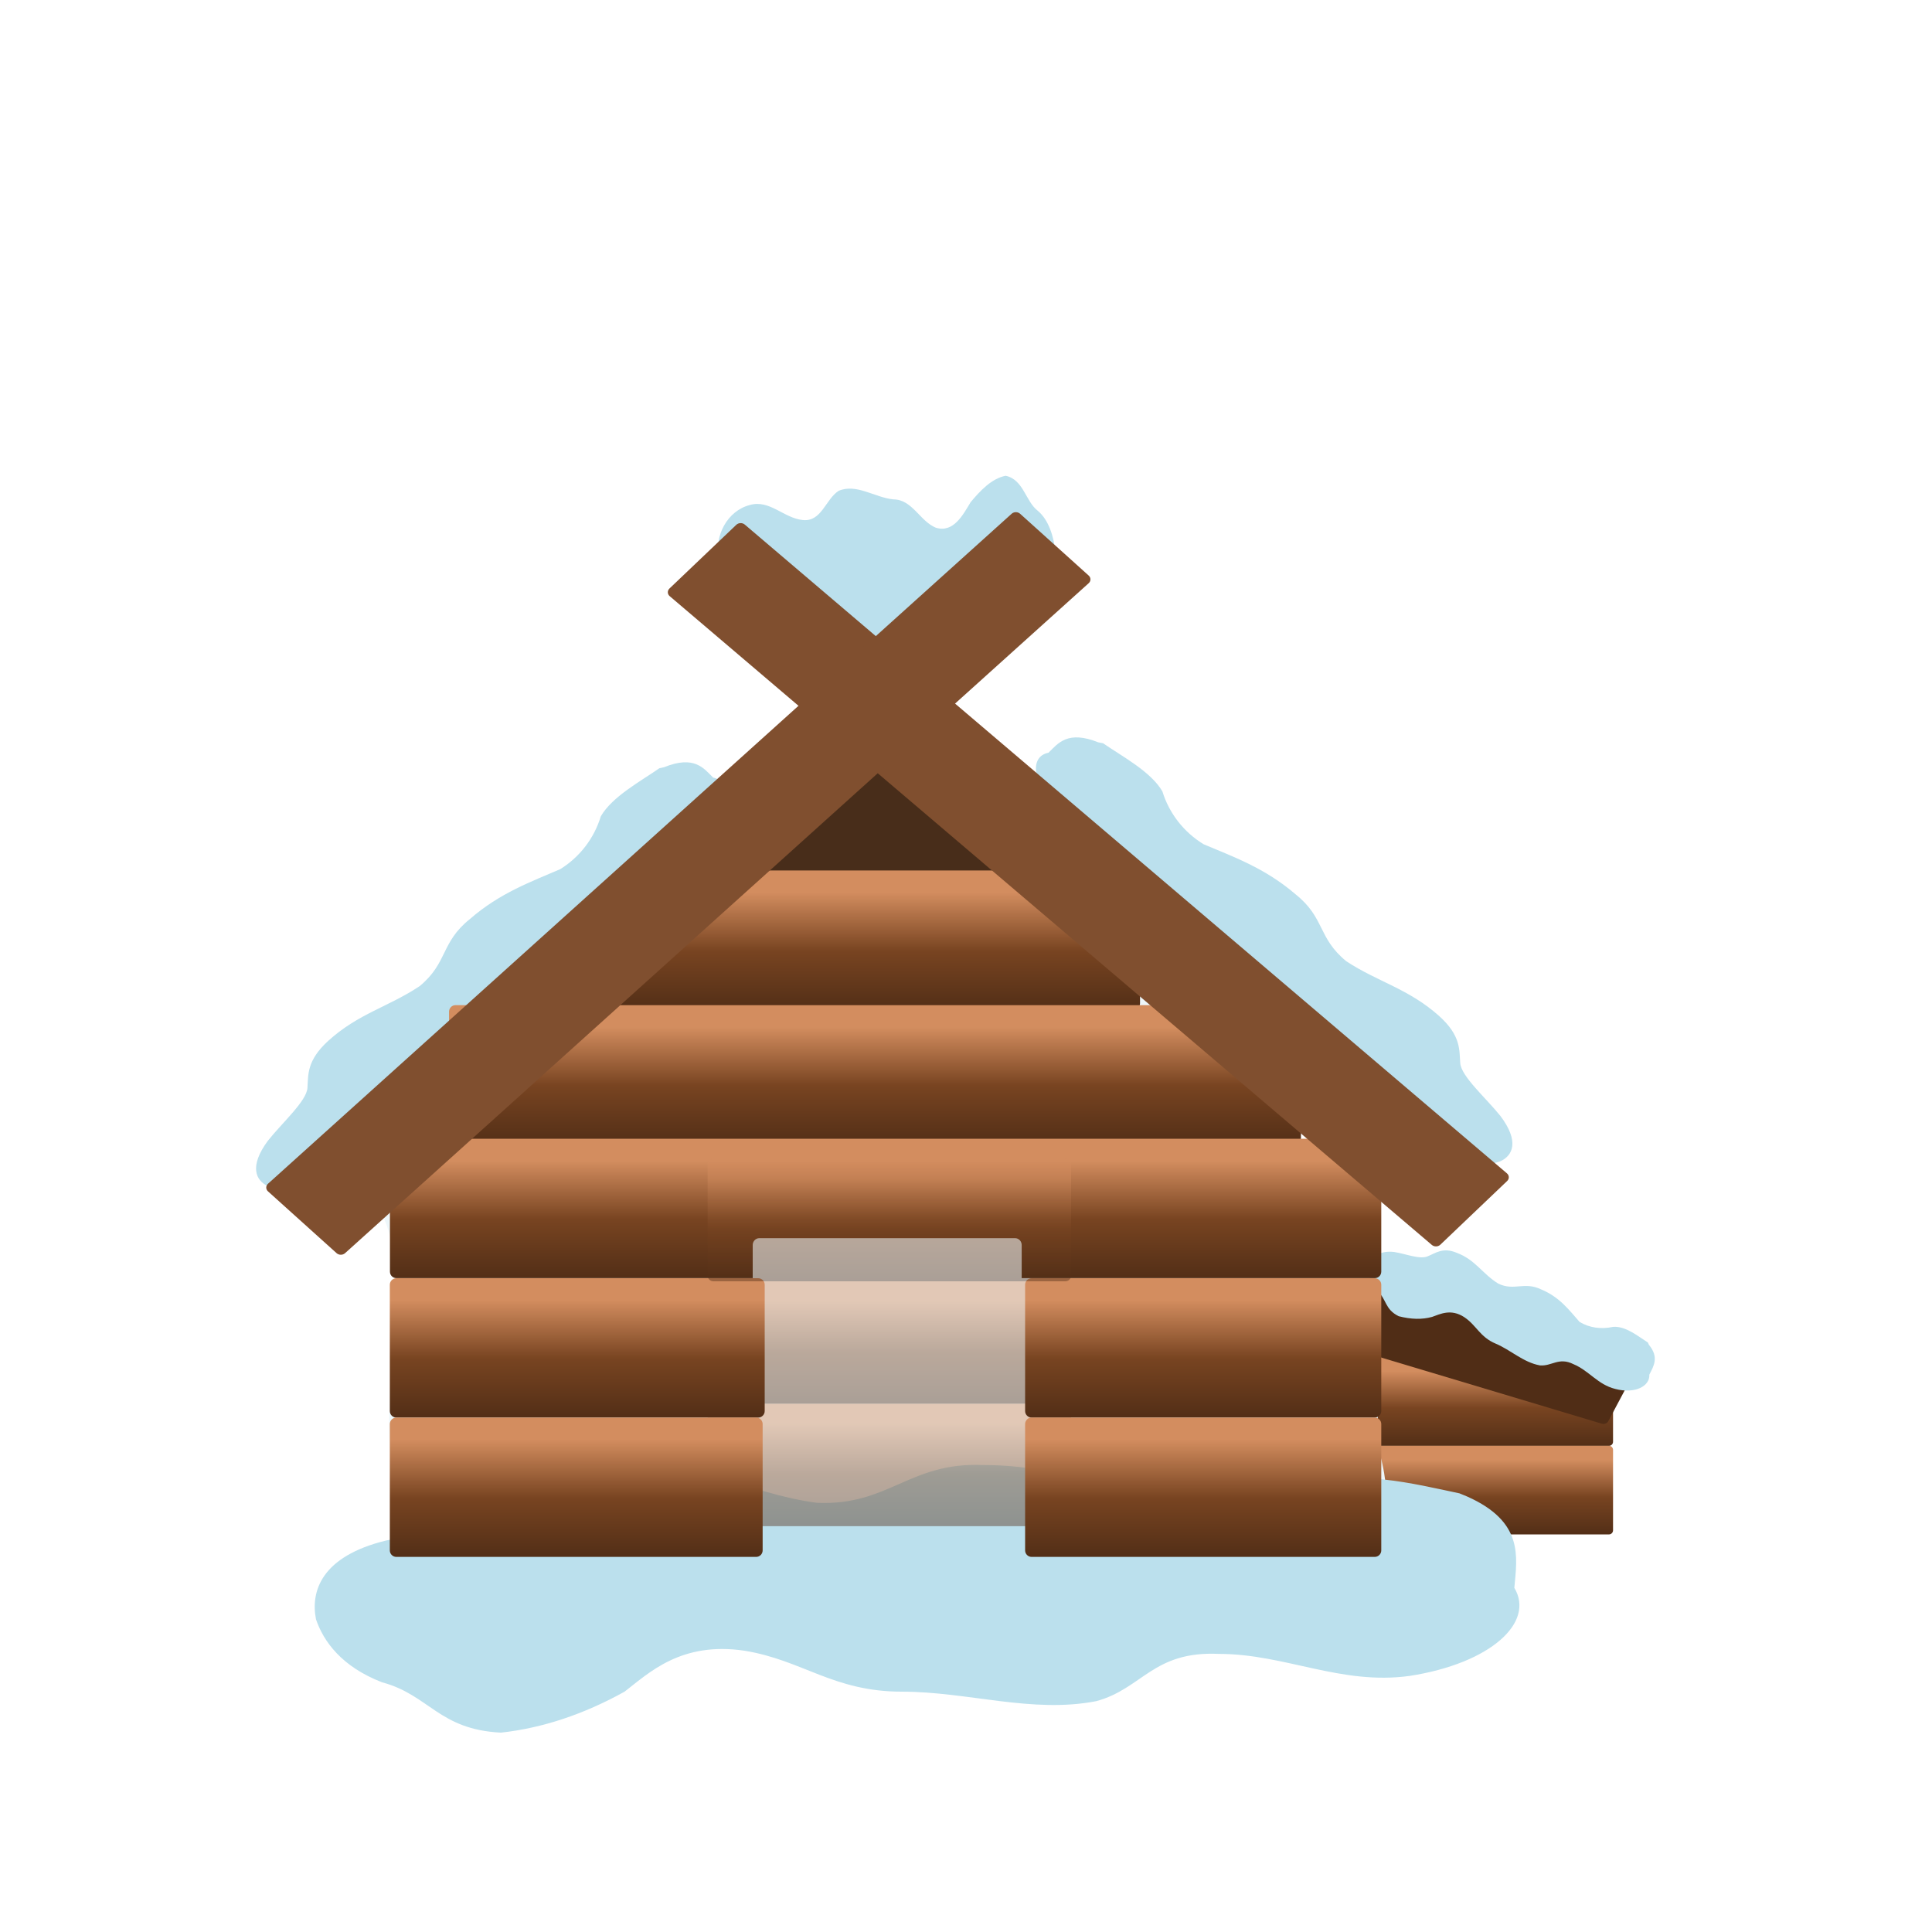
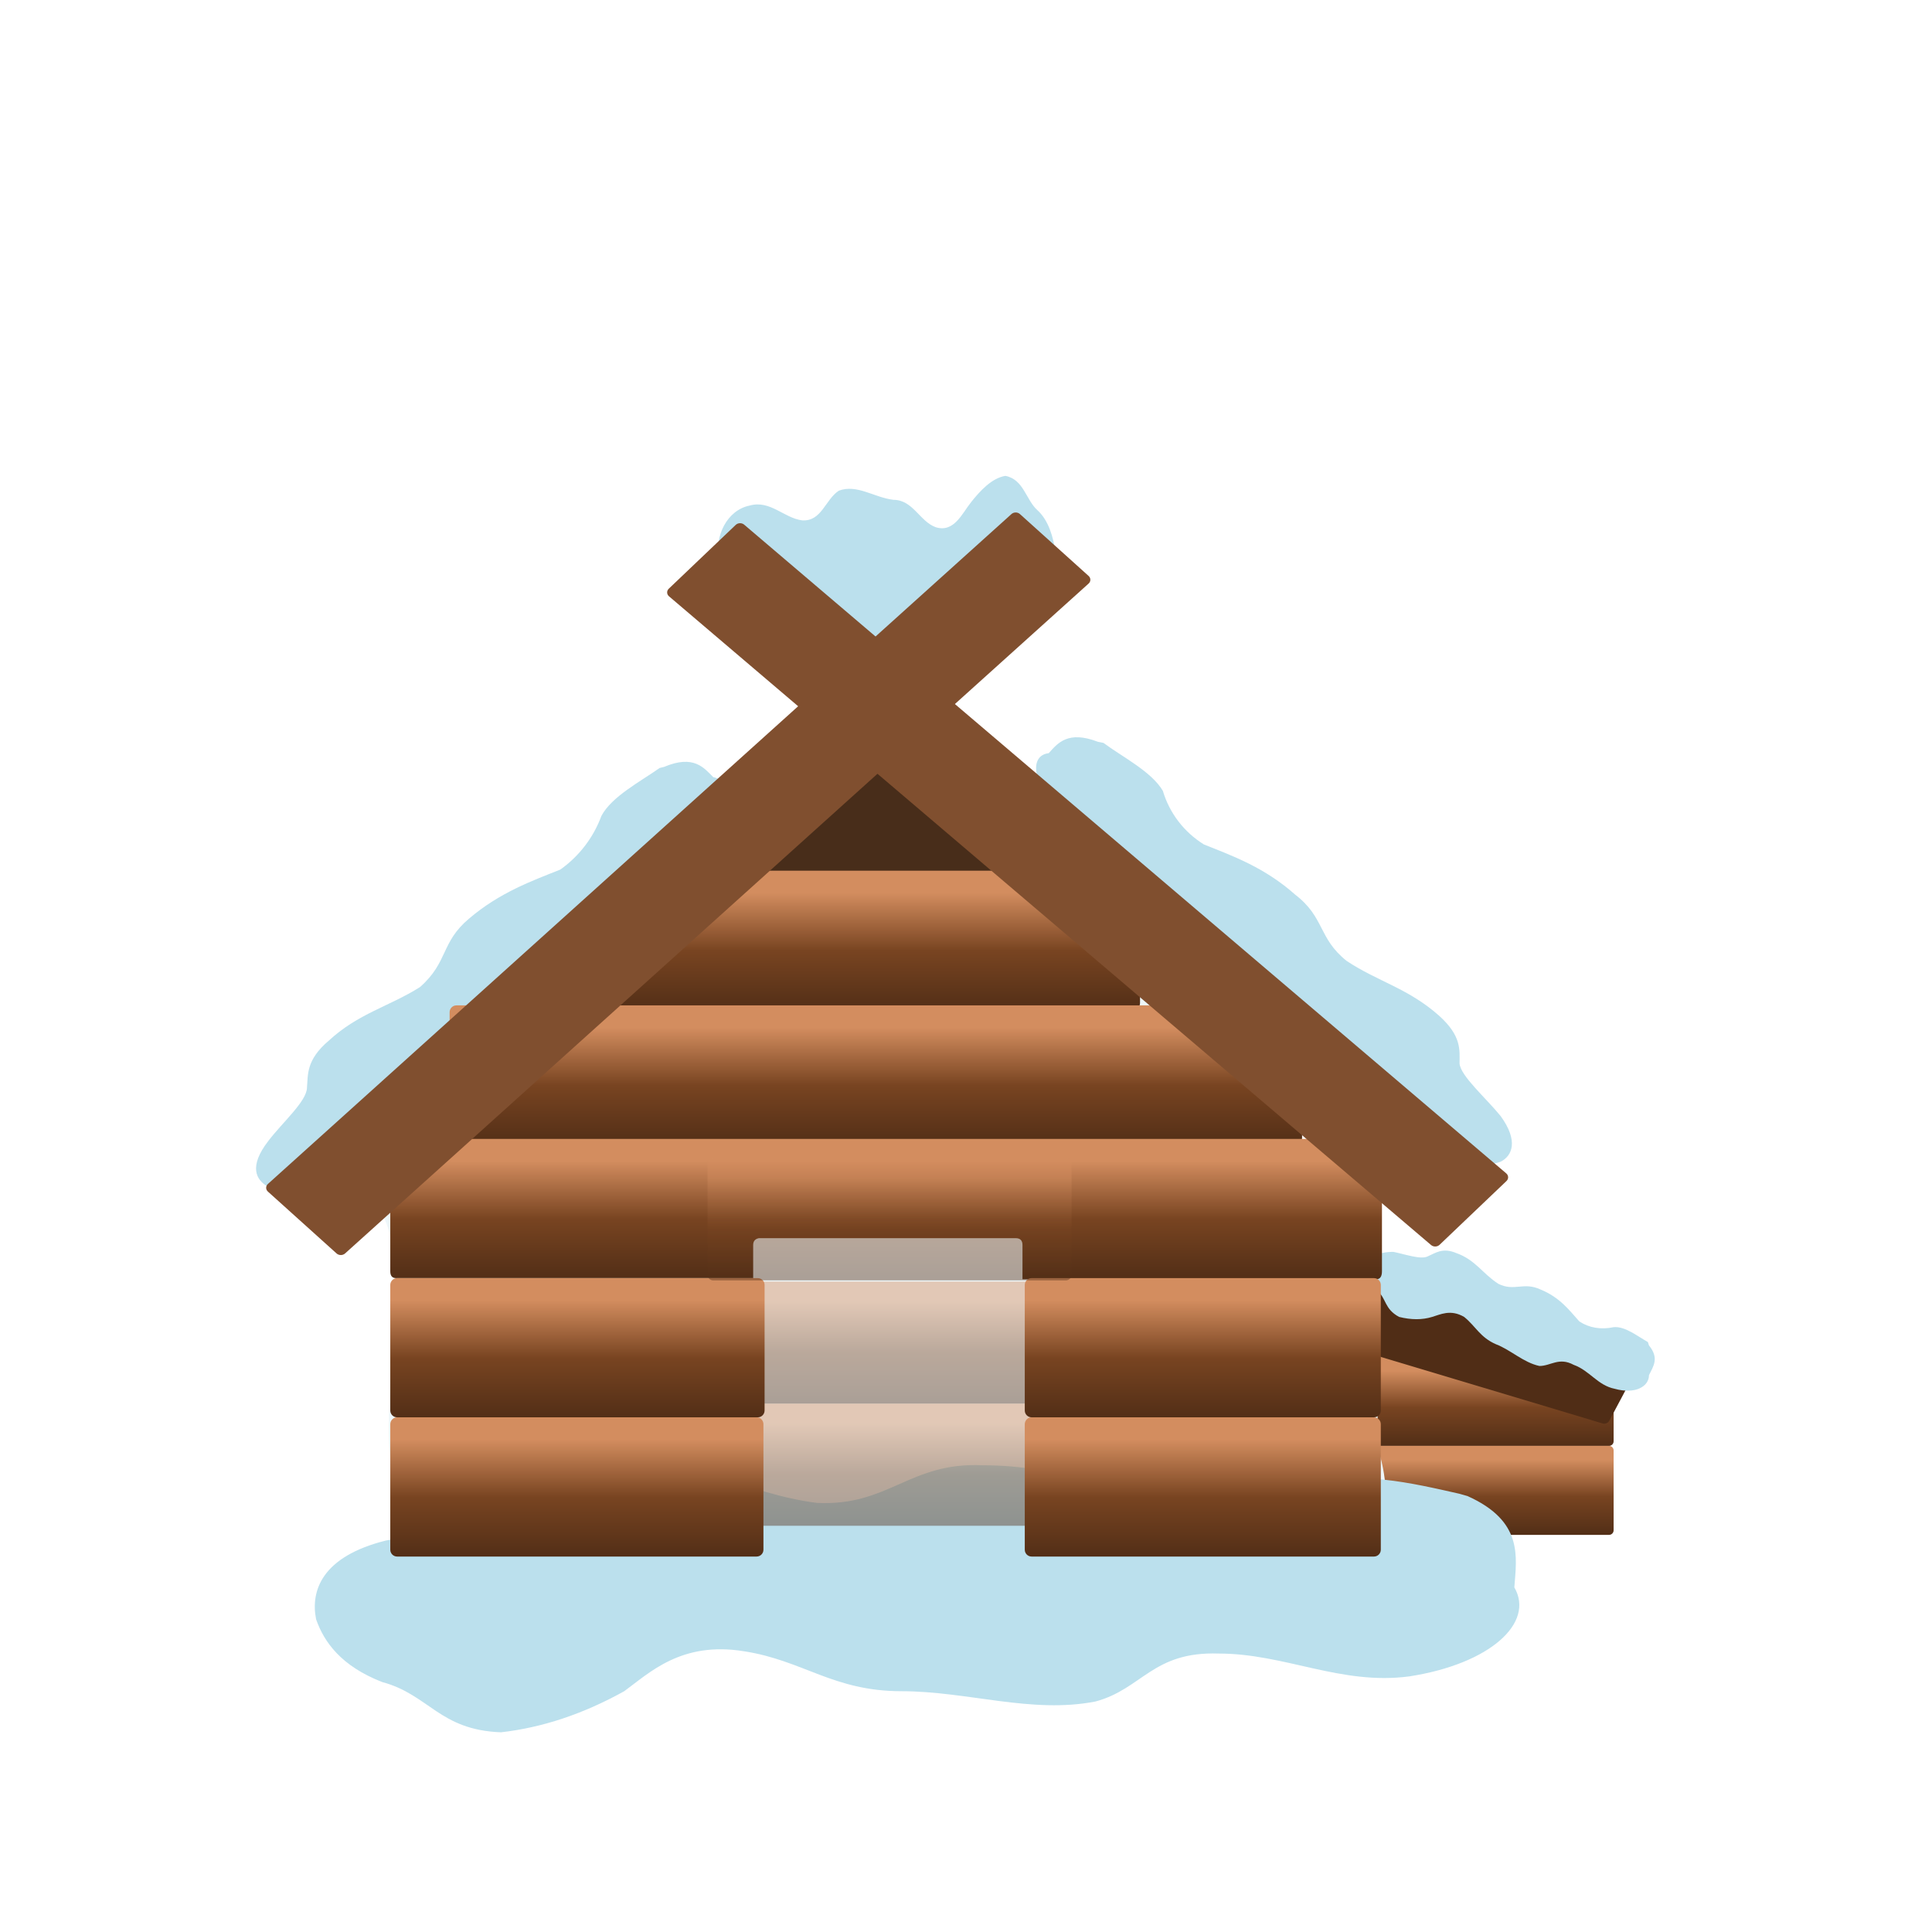
- <svg xmlns="http://www.w3.org/2000/svg" xmlns:xlink="http://www.w3.org/1999/xlink" width="64" height="64" viewBox="0 0 16.93 16.93" version="1.1" id="svg54">
-   <defs id="defs58">
-     <linearGradient id="linearGradient873">
-       <stop style="stop-color:#d38d5f;stop-opacity:1" offset="0" id="stop869" />
-       <stop id="stop877" offset="0.484" style="stop-color:#784421;stop-opacity:1" />
-       <stop style="stop-color:#502d16;stop-opacity:1" offset="1" id="stop871" />
+ <svg xmlns="http://www.w3.org/2000/svg" xmlns:xlink="http://www.w3.org/1999/xlink" width="64" height="64" viewBox="0 0 16.93 16.93">
+   <defs>
+     <linearGradient id="a">
+       <stop offset="0" style="stop-color:#d38d5f;stop-opacity:1" />
+       <stop offset=".48" style="stop-color:#784421;stop-opacity:1" />
+       <stop offset="1" style="stop-color:#502d16;stop-opacity:1" />
    </linearGradient>
-     <linearGradient xlink:href="#linearGradient873" id="linearGradient875" x1="14.634" y1="4.699" x2="14.634" y2="5.811" gradientUnits="userSpaceOnUse" gradientTransform="matrix(0.9784766,0,0,0.9541489,-6.511375,3.336481)" />
-     <linearGradient xlink:href="#linearGradient873" id="linearGradient875-7" x1="14.634" y1="4.699" x2="14.634" y2="5.811" gradientUnits="userSpaceOnUse" gradientTransform="matrix(1.591784,0,0,0.9541489,-15.44339,4.517069)" />
-     <linearGradient xlink:href="#linearGradient873" id="linearGradient875-1" x1="14.634" y1="4.699" x2="14.634" y2="5.811" gradientUnits="userSpaceOnUse" gradientTransform="matrix(1.852511,0,0,0.9541489,-19.13645,5.688391)" />
-     <linearGradient xlink:href="#linearGradient873" id="linearGradient875-1-1" x1="14.634" y1="4.699" x2="14.634" y2="5.811" gradientUnits="userSpaceOnUse" gradientTransform="matrix(0.7003321,0,0,0.9541489,-5.10972,6.909701)" />
-     <linearGradient xlink:href="#linearGradient873" id="linearGradient875-1-1-5" x1="14.634" y1="4.699" x2="14.634" y2="5.811" gradientUnits="userSpaceOnUse" gradientTransform="matrix(0.6965081,0,0,0.9541489,-5.063167,8.131012)" />
-     <linearGradient xlink:href="#linearGradient873" id="linearGradient875-1-1-8" x1="14.634" y1="4.699" x2="14.634" y2="5.811" gradientUnits="userSpaceOnUse" gradientTransform="matrix(0.6655458,0,0,0.9541489,0.8806371,6.909701)" />
-     <linearGradient xlink:href="#linearGradient873" id="linearGradient875-1-1-4" x1="14.634" y1="4.699" x2="14.634" y2="5.811" gradientUnits="userSpaceOnUse" gradientTransform="matrix(0.6655458,0,0,0.9541489,0.8806377,8.131012)" />
-     <linearGradient xlink:href="#linearGradient873" id="linearGradient875-1-1-4-8" x1="14.634" y1="4.699" x2="14.634" y2="5.811" gradientUnits="userSpaceOnUse" gradientTransform="matrix(0.4916246,0,0,0.6068446,5.843713,9.940135)" />
-     <linearGradient xlink:href="#linearGradient873" id="linearGradient875-1-1-8-3" x1="14.634" y1="4.699" x2="14.634" y2="5.811" gradientUnits="userSpaceOnUse" gradientTransform="matrix(0.4916246,0,0,0.6068446,5.843712,9.163373)" />
-     <linearGradient xlink:href="#linearGradient873" id="linearGradient875-1-1-0" x1="14.634" y1="4.699" x2="14.634" y2="5.811" gradientUnits="userSpaceOnUse" gradientTransform="matrix(0.6791456,0,0,0.8383141,-2.066583,7.457553)" />
-     <linearGradient xlink:href="#linearGradient873" id="linearGradient875-1-1-5-1" x1="14.634" y1="4.699" x2="14.634" y2="5.811" gradientUnits="userSpaceOnUse" gradientTransform="matrix(0.6791456,0,0,0.8383141,-2.066583,8.530595)" />
-     <linearGradient xlink:href="#linearGradient873" id="linearGradient875-1-1-0-0" x1="14.634" y1="4.699" x2="14.634" y2="5.811" gradientUnits="userSpaceOnUse" gradientTransform="matrix(0.6791455,0,0,0.8383141,-2.066582,6.384511)" />
+     <linearGradient xlink:href="#a" id="e" x1="14.63" x2="14.63" y1="4.7" y2="5.81" gradientTransform="matrix(.97848 0 0 .95415 -6.51 3.34)" gradientUnits="userSpaceOnUse" />
+     <linearGradient xlink:href="#a" id="g" x1="14.63" x2="14.63" y1="4.7" y2="5.81" gradientTransform="matrix(1.59178 0 0 .95415 -15.44 4.52)" gradientUnits="userSpaceOnUse" />
+     <linearGradient xlink:href="#a" id="h" x1="14.63" x2="14.63" y1="4.7" y2="5.81" gradientTransform="matrix(1.85251 0 0 .95415 -19.14 5.69)" gradientUnits="userSpaceOnUse" />
+     <linearGradient xlink:href="#a" id="i" x1="14.63" x2="14.63" y1="4.7" y2="5.81" gradientTransform="matrix(.70033 0 0 .95415 -5.11 6.91)" gradientUnits="userSpaceOnUse" />
+     <linearGradient xlink:href="#a" id="j" x1="14.63" x2="14.63" y1="4.7" y2="5.81" gradientTransform="matrix(.6965 0 0 .95415 -5.06 8.13)" gradientUnits="userSpaceOnUse" />
+     <linearGradient xlink:href="#a" id="k" x1="14.63" x2="14.63" y1="4.7" y2="5.81" gradientTransform="matrix(.66555 0 0 .95415 .88 6.91)" gradientUnits="userSpaceOnUse" />
+     <linearGradient xlink:href="#a" id="l" x1="14.63" x2="14.63" y1="4.7" y2="5.81" gradientTransform="matrix(.66555 0 0 .95415 .88 8.13)" gradientUnits="userSpaceOnUse" />
+     <linearGradient xlink:href="#a" id="c" x1="14.63" x2="14.63" y1="4.7" y2="5.81" gradientTransform="matrix(.49162 0 0 .60684 5.84 9.94)" gradientUnits="userSpaceOnUse" />
+     <linearGradient xlink:href="#a" id="b" x1="14.63" x2="14.63" y1="4.7" y2="5.81" gradientTransform="matrix(.49162 0 0 .60684 5.84 9.16)" gradientUnits="userSpaceOnUse" />
+     <linearGradient xlink:href="#a" id="d" x1="14.63" x2="14.63" y1="4.7" y2="5.81" gradientTransform="matrix(.67915 0 0 .83831 -2.07 7.46)" gradientUnits="userSpaceOnUse" />
+     <linearGradient xlink:href="#a" id="f" x1="14.63" x2="14.63" y1="4.7" y2="5.81" gradientTransform="matrix(.67915 0 0 .83831 -2.07 8.53)" gradientUnits="userSpaceOnUse" />
+     <linearGradient xlink:href="#a" id="m" x1="14.63" x2="14.63" y1="4.7" y2="5.81" gradientTransform="matrix(.67915 0 0 .83831 -2.07 6.38)" gradientUnits="userSpaceOnUse" />
  </defs>
-   <rect width="2.306" height="0.777" x="11.829" y="11.893" ry="0.036" style="opacity:1;fill:url(#linearGradient875-1-1-8-3);fill-opacity:1;stroke:none;stroke-width:0.406;stroke-miterlimit:4;stroke-dasharray:none;stroke-opacity:1" id="rect32-8-3-8-9" />
-   <rect width="2.306" height="0.777" x="11.829" y="12.669" ry="0.036" style="opacity:1;fill:url(#linearGradient875-1-1-4-8);fill-opacity:1;stroke:none;stroke-width:0.406;stroke-miterlimit:4;stroke-dasharray:none;stroke-opacity:1" id="rect32-8-3-7-6" />
-   <rect style="opacity:1;fill:#502d16;fill-opacity:1;stroke:none;stroke-width:0.604;stroke-miterlimit:4;stroke-dasharray:none;stroke-opacity:1" id="rect1007" width="4.635" height="0.795" x="14.019" y="7.279" ry="0.039" transform="matrix(0.957838,0.287309,-0.4696545,0.8828503,0,0)" />
-   <path d="m 3.356,10.659 c 0.388,0.81 -0.431,2.637 0.603,2.745 2.232,-0.017 4.472,-0.066 6.704,0.099 0.574,0.066 1.809,0.413 1.4,-0.86 0.065,-1.083 0,-2.472 -0.933,-2.803 C 10.339,9.402 9.873,8.319 9.191,7.732 8.487,7.22 7.626,5.864 6.808,6.723 5.875,7.666 5.229,9.055 4.224,9.906 Q 3.815,10.345 3.356,10.65" style="fill:#eef7fa;fill-opacity:1;stroke:none;stroke-width:0.168px;stroke-linecap:butt;stroke-linejoin:miter;stroke-opacity:1" id="path2" />
-   <rect width="3.185" height="1.073" x="6.201" y="11.228" ry="0.05" style="opacity:0.437;fill:url(#linearGradient875-1-1-0);fill-opacity:1;stroke:none;stroke-width:0.561;stroke-miterlimit:4;stroke-dasharray:none;stroke-opacity:1" id="rect32-8-3-15" />
-   <path d="m 6.415,5.45 c 0.107,0.05 0.248,0.141 0.364,0.05 0.066,-0.107 0.207,-0.231 0.331,-0.165 0.141,0.132 0.273,0.306 0.471,0.314 0.174,0.025 0.24,-0.231 0.413,-0.207 0.174,0.066 0.289,0.265 0.488,0.256 0.141,0 0.198,-0.149 0.248,-0.256 C 8.796,5.31 8.944,5.326 9.06,5.268 9.225,5.194 9.259,4.996 9.25,4.839 9.234,4.706 9.192,4.557 9.093,4.475 8.986,4.392 8.969,4.202 8.812,4.169 8.688,4.194 8.589,4.301 8.506,4.4 8.44,4.508 8.357,4.673 8.2,4.624 8.06,4.566 7.994,4.376 7.828,4.376 7.663,4.359 7.506,4.235 7.349,4.301 7.233,4.376 7.2,4.574 7.035,4.557 6.869,4.541 6.745,4.376 6.572,4.425 6.373,4.475 6.257,4.698 6.299,4.896 c -0.008,0.182 -0.033,0.389 0.099,0.529 z" style="fill:#bbe0ed;fill-opacity:1;stroke:none;stroke-width:0.167px;stroke-linecap:butt;stroke-linejoin:miter;stroke-opacity:1" id="path20" />
-   <rect width="2.505" height="1.102" x="6.464" y="6.655" ry="0.055" style="opacity:1;fill:#482d1a;fill-opacity:1;stroke:none;stroke-width:0.503;stroke-miterlimit:4;stroke-dasharray:none;stroke-opacity:1" id="rect22" />
-   <rect width="4.589" height="1.221" x="5.401" y="7.628" ry="0.057" style="opacity:1;fill:url(#linearGradient875);fill-opacity:1;stroke:none;stroke-width:0.718;stroke-miterlimit:4;stroke-dasharray:none;stroke-opacity:1" id="rect32" />
-   <path d="m 14.44,11.764 c -0.086,-0.054 -0.192,-0.144 -0.303,-0.137 a 0.554,0.827 22.83 0 1 -0.295,-0.043 c -0.09,-0.101 -0.173,-0.217 -0.337,-0.285 -0.15,-0.072 -0.236,0.017 -0.376,-0.051 -0.139,-0.085 -0.2,-0.21 -0.367,-0.271 -0.118,-0.049 -0.182,0.004 -0.247,0.03 -0.068,0.034 -0.196,-0.02 -0.298,-0.036 -0.144,-0.016 -0.205,0.057 -0.223,0.13 -0.002,0.062 0.003,0.136 0.074,0.21 0.084,0.071 0.064,0.162 0.189,0.223 q 0.163,0.042 0.292,0.006 c 0.07,-0.024 0.164,-0.075 0.282,0.002 0.108,0.072 0.137,0.174 0.275,0.232 0.133,0.056 0.243,0.165 0.389,0.191 0.105,0.008 0.164,-0.075 0.293,-0.011 0.138,0.058 0.213,0.179 0.366,0.217 0.173,0.046 0.305,-0.024 0.299,-0.125 0.037,-0.074 0.088,-0.151 -0.004,-0.262 z" style="fill:#bbe0ed;fill-opacity:1;stroke:none;stroke-width:0.108px;stroke-linecap:butt;stroke-linejoin:miter;stroke-opacity:1" id="path36" />
-   <path d="m 12.789,13.086 c -0.397,-0.083 -0.926,-0.221 -1.323,-0.055 -0.215,0.166 -0.678,0.359 -1.157,0.248 C 9.821,13.086 9.317,12.838 8.614,12.838 7.969,12.81 7.788,13.197 7.159,13.169 6.531,13.086 6.101,12.783 5.39,12.783 c -0.504,0 -0.686,0.276 -0.852,0.441 -0.207,0.193 -0.769,0.193 -1.157,0.276 -0.562,0.138 -0.661,0.441 -0.612,0.69 0.066,0.193 0.223,0.414 0.579,0.552 0.413,0.11 0.496,0.414 1.042,0.441 a 8.267,27.586 0 0 0 1.083,-0.359 c 0.215,-0.166 0.496,-0.441 1.05,-0.359 0.513,0.083 0.777,0.359 1.381,0.359 0.579,0 1.141,0.193 1.703,0.083 0.405,-0.11 0.496,-0.441 1.075,-0.414 0.579,0 1.066,0.276 1.67,0.193 0.711,-0.11 1.1,-0.469 0.918,-0.772 0.025,-0.276 0.083,-0.579 -0.413,-0.8 z" style="fill:#bbe0ed;fill-opacity:1;stroke:none;stroke-width:0.393px;stroke-linecap:butt;stroke-linejoin:miter;stroke-opacity:1" id="path40" />
-   <rect width="3.185" height="1.073" x="6.201" y="12.301" ry="0.05" style="opacity:0.437;fill:url(#linearGradient875-1-1-5-1);fill-opacity:1;stroke:none;stroke-width:0.561;stroke-miterlimit:4;stroke-dasharray:none;stroke-opacity:1" id="rect32-8-3-1-9" />
-   <path d="M 5.778,6.732 C 5.613,6.847 5.365,6.98 5.265,7.153 A 0.827,0.827 0 0 1 4.91,7.616 C 4.662,7.724 4.381,7.823 4.116,8.055 3.86,8.261 3.926,8.435 3.678,8.641 3.405,8.823 3.141,8.881 2.876,9.121 c -0.19,0.174 -0.174,0.298 -0.182,0.413 -0.008,0.116 -0.223,0.306 -0.347,0.463 -0.165,0.223 -0.107,0.347 0,0.397 0.091,0.033 0.223,0.05 0.413,-0.033 0.19,-0.107 0.322,-0.05 0.537,-0.223 C 3.463,9.973 3.529,9.807 3.587,9.675 3.612,9.559 3.628,9.386 3.86,9.22 4.083,9.071 4.282,9.063 4.513,8.865 4.728,8.675 5.009,8.534 5.191,8.319 5.298,8.154 5.224,8.03 5.456,7.84 5.679,7.649 5.952,7.567 6.15,7.344 6.398,7.079 6.415,6.847 6.249,6.814 6.167,6.732 6.084,6.616 5.819,6.723 Z" style="fill:#bbe0ed;fill-opacity:1;stroke:none;stroke-width:0.184px;stroke-linecap:butt;stroke-linejoin:miter;stroke-opacity:1" id="path42" />
-   <rect width="7.465" height="1.221" x="3.935" y="8.808" ry="0.057" style="opacity:1;fill:url(#linearGradient875-7);fill-opacity:1;stroke:none;stroke-width:0.916;stroke-miterlimit:4;stroke-dasharray:none;stroke-opacity:1" id="rect32-7" />
-   <path d="m 9.666,6.513 c 0.168,0.116 0.419,0.248 0.52,0.422 a 0.839,0.827 0 0 0 0.361,0.463 c 0.252,0.107 0.537,0.207 0.805,0.438 0.26,0.207 0.193,0.38 0.445,0.587 0.277,0.182 0.545,0.24 0.814,0.48 0.193,0.174 0.176,0.298 0.185,0.413 0.008,0.116 0.226,0.306 0.352,0.463 0.168,0.223 0.109,0.347 0,0.397 -0.092,0.033 -0.226,0.05 -0.419,-0.033 -0.193,-0.107 -0.327,-0.05 -0.545,-0.223 C 12.014,9.754 11.947,9.589 11.889,9.456 11.863,9.341 11.847,9.167 11.612,9.002 11.385,8.853 11.184,8.845 10.949,8.646 10.731,8.456 10.446,8.315 10.261,8.101 10.152,7.935 10.228,7.811 9.993,7.621 9.766,7.431 9.49,7.348 9.288,7.125 9.037,6.86 9.02,6.629 9.188,6.596 c 0.084,-0.083 0.168,-0.198 0.436,-0.091 z" style="fill:#bbe0ed;fill-opacity:1;stroke:none;stroke-width:0.186px;stroke-linecap:butt;stroke-linejoin:miter;stroke-opacity:1" id="path42-8" />
-   <path style="opacity:1;fill:url(#linearGradient875-1);fill-opacity:1;stroke:none;stroke-width:0.988;stroke-miterlimit:4;stroke-dasharray:none;stroke-opacity:1" d="m 3.472,9.979 c -0.031,0 -0.055,0.026 -0.055,0.057 v 1.107 c 0,0.032 0.025,0.057 0.055,0.057 h 3.124 v -0.29 c 0,-0.033 0.026,-0.06 0.058,-0.06 h 2.241 c 0.032,0 0.058,0.027 0.058,0.06 v 0.29 h 3.096 c 0.031,0 0.055,-0.026 0.055,-0.057 v -1.107 c 0,-0.032 -0.025,-0.057 -0.055,-0.057 z" id="rect32-8" />
-   <rect width="3.285" height="1.221" x="3.416" y="11.201" ry="0.057" style="opacity:1;fill:url(#linearGradient875-1-1);fill-opacity:1;stroke:none;stroke-width:0.607;stroke-miterlimit:4;stroke-dasharray:none;stroke-opacity:1" id="rect32-8-3" />
-   <rect width="3.267" height="1.221" x="3.416" y="12.422" ry="0.057" style="opacity:1;fill:url(#linearGradient875-1-1-5);fill-opacity:1;stroke:none;stroke-width:0.606;stroke-miterlimit:4;stroke-dasharray:none;stroke-opacity:1" id="rect32-8-3-1" />
-   <rect width="3.121" height="1.221" x="8.983" y="11.201" ry="0.057" style="opacity:1;fill:url(#linearGradient875-1-1-8);fill-opacity:1;stroke:none;stroke-width:0.592;stroke-miterlimit:4;stroke-dasharray:none;stroke-opacity:1" id="rect32-8-3-8" />
-   <rect width="3.121" height="1.221" x="8.983" y="12.422" ry="0.057" style="opacity:1;fill:url(#linearGradient875-1-1-4);fill-opacity:1;stroke:none;stroke-width:0.592;stroke-miterlimit:4;stroke-dasharray:none;stroke-opacity:1" id="rect32-8-3-7" />
-   <rect width="8.871" height="0.909" x="7.823" y="-0.734" ry="0.05" style="opacity:1;fill:#804f2f;fill-opacity:1;stroke:none;stroke-width:0.86;stroke-miterlimit:4;stroke-dasharray:none;stroke-opacity:1" transform="matrix(0.7614727,0.648197,-0.7238277,0.6899808,0,0)" id="rect28" />
-   <rect width="8.871" height="0.909" x="-6.218" y="9.329" ry="0.05" style="opacity:1;fill:#804f2f;fill-opacity:1;stroke:none;stroke-width:0.86;stroke-miterlimit:4;stroke-dasharray:none;stroke-opacity:1" transform="matrix(0.742944,-0.6693536,0.742944,0.6693536,0,0)" id="rect24" />
-   <rect width="3.185" height="1.073" x="6.201" y="10.155" ry="0.05" style="opacity:0.437;fill:url(#linearGradient875-1-1-0-0);fill-opacity:1;stroke:none;stroke-width:0.561;stroke-miterlimit:4;stroke-dasharray:none;stroke-opacity:1" id="rect32-8-3-15-5" />
+   <rect width="2.31" height=".78" x="11.83" y="11.89" ry=".04" style="opacity:1;fill:url(#b);fill-opacity:1;stroke:none;stroke-width:.406;stroke-miterlimit:4;stroke-dasharray:none;stroke-opacity:1" />
+   <rect width="2.31" height=".78" x="11.83" y="12.67" ry=".04" style="opacity:1;fill:url(#c);fill-opacity:1;stroke:none;stroke-width:.406;stroke-miterlimit:4;stroke-dasharray:none;stroke-opacity:1" />
+   <rect width="4.64" height=".79" x="14.02" y="7.28" ry=".04" style="opacity:1;fill:#502d16;fill-opacity:1;stroke:none;stroke-width:.604;stroke-miterlimit:4;stroke-dasharray:none;stroke-opacity:1" transform="matrix(.95784 .2873 -.46965 .88285 0 0)" />
+   <path d="M3.36 10.66c.38.8-.44 2.64.6 2.74 2.23-.01 4.47-.06 6.7.1.58.07 1.81.42 1.4-.86.07-1.08 0-2.47-.93-2.8-.8-.44-1.26-1.52-1.94-2.1-.7-.52-1.56-1.88-2.38-1.02-.94.95-1.58 2.33-2.59 3.19q-.4.43-.86.74" style="fill:#eef7fa;fill-opacity:1;stroke:none;stroke-width:.168px;stroke-linecap:butt;stroke-linejoin:miter;stroke-opacity:1" />
+   <rect width="3.19" height="1.07" x="6.2" y="11.23" ry=".05" style="opacity:.437;fill:url(#d);fill-opacity:1;stroke:none;stroke-width:.561;stroke-miterlimit:4;stroke-dasharray:none;stroke-opacity:1" />
+   <path d="M6.41 5.45c.11.05.25.14.37.05.06-.1.2-.23.33-.17.14.14.27.31.47.32.17.02.24-.23.41-.2.18.06.3.26.5.25.13 0 .19-.15.24-.26.07-.13.21-.11.33-.17.17-.08.2-.27.19-.43-.02-.13-.06-.28-.16-.37s-.12-.27-.28-.3c-.12.02-.22.13-.3.23s-.15.27-.31.22c-.14-.05-.2-.24-.37-.24-.17-.02-.32-.14-.48-.08-.12.08-.15.27-.32.26-.16-.02-.28-.18-.46-.13-.2.04-.31.27-.27.47 0 .18-.03.38.1.53z" style="fill:#bbe0ed;fill-opacity:1;stroke:none;stroke-width:.167px;stroke-linecap:butt;stroke-linejoin:miter;stroke-opacity:1" />
+   <rect width="2.5" height="1.1" x="6.46" y="6.66" ry=".06" style="opacity:1;fill:#482d1a;fill-opacity:1;stroke:none;stroke-width:.503;stroke-miterlimit:4;stroke-dasharray:none;stroke-opacity:1" />
+   <rect width="4.59" height="1.22" x="5.4" y="7.63" ry=".06" style="opacity:1;fill:url(#e);fill-opacity:1;stroke:none;stroke-width:.718;stroke-miterlimit:4;stroke-dasharray:none;stroke-opacity:1" />
+   <path d="M14.44 11.76c-.09-.05-.2-.14-.3-.13a.55.83 22.83 0 1-.3-.05c-.09-.1-.17-.21-.34-.28-.15-.07-.23.02-.37-.05-.14-.09-.2-.21-.37-.27-.12-.05-.18 0-.25.03-.06.03-.2-.02-.3-.04q-.2 0-.22.13-.02.1.08.21c.08.07.06.16.19.23q.16.04.29 0c.07-.02.16-.07.28 0 .1.08.14.18.28.24.13.05.24.16.38.19.1 0 .17-.08.3-.01.14.05.21.18.36.21.18.05.3-.02.3-.12.04-.08.09-.15 0-.26z" style="fill:#bbe0ed;fill-opacity:1;stroke:none;stroke-width:.108px;stroke-linecap:butt;stroke-linejoin:miter;stroke-opacity:1" />
+   <path d="M12.79 13.09c-.4-.09-.93-.22-1.32-.06-.22.17-.68.36-1.16.25-.49-.2-1-.44-1.7-.44-.64-.03-.82.36-1.45.33-.63-.08-1.06-.39-1.77-.39-.5 0-.69.28-.85.44-.2.2-.77.2-1.16.28-.56.14-.66.44-.61.69.07.2.22.41.58.55.41.11.5.42 1.04.44a8.27 27.59 0 0 0 1.08-.36c.22-.16.5-.44 1.05-.35.52.08.78.35 1.38.35.58 0 1.14.2 1.7.09.41-.11.5-.44 1.08-.42.58 0 1.07.28 1.67.2.71-.11 1.1-.47.92-.78.02-.27.08-.58-.41-.8z" style="fill:#bbe0ed;fill-opacity:1;stroke:none;stroke-width:.393px;stroke-linecap:butt;stroke-linejoin:miter;stroke-opacity:1" />
+   <rect width="3.19" height="1.07" x="6.2" y="12.3" ry=".05" style="opacity:.437;fill:url(#f);fill-opacity:1;stroke:none;stroke-width:.561;stroke-miterlimit:4;stroke-dasharray:none;stroke-opacity:1" />
+   <path d="M5.78 6.73c-.17.12-.42.25-.51.42a1 1 0 0 1-.36.47c-.25.1-.53.2-.8.43-.25.21-.18.38-.43.6-.27.17-.54.23-.8.47-.2.17-.18.3-.19.41 0 .12-.22.31-.34.47-.17.22-.11.34 0 .4q.13.06.41-.04c.2-.1.32-.05.54-.22.16-.17.23-.33.29-.47.02-.11.04-.28.27-.45.22-.15.42-.16.65-.36.22-.19.5-.33.68-.54.1-.17.03-.29.27-.48.22-.2.5-.27.69-.5.25-.26.26-.5.1-.53-.08-.08-.17-.2-.43-.09Z" style="fill:#bbe0ed;fill-opacity:1;stroke:none;stroke-width:.184px;stroke-linecap:butt;stroke-linejoin:miter;stroke-opacity:1" />
+   <rect width="7.47" height="1.22" x="3.94" y="8.81" ry=".06" style="opacity:1;fill:url(#g);fill-opacity:1;stroke:none;stroke-width:.916;stroke-miterlimit:4;stroke-dasharray:none;stroke-opacity:1" />
+   <path d="M9.67 6.51c.16.12.42.25.52.42a.84.83 0 0 0 .36.47c.25.1.53.2.8.44.26.2.2.38.45.58.27.18.54.24.81.48.2.18.18.3.18.42.01.11.23.3.36.46.16.22.1.35 0 .4a.5.5 0 0 1-.42-.04c-.2-.1-.33-.05-.55-.22-.17-.17-.23-.33-.3-.46-.02-.12-.03-.3-.27-.46-.22-.15-.43-.16-.66-.35-.22-.2-.5-.33-.69-.55-.1-.16-.03-.29-.27-.48-.22-.19-.5-.27-.7-.5-.25-.26-.27-.5-.1-.52.08-.09.17-.2.43-.1z" style="fill:#bbe0ed;fill-opacity:1;stroke:none;stroke-width:.186px;stroke-linecap:butt;stroke-linejoin:miter;stroke-opacity:1" />
+   <path d="m3.47 9.98-.05.06v1.1q0 .06.05.06H6.6v-.29q0-.05.05-.06H8.9q.06 0 .06.06v.3h3.1q.05 0 .05-.07v-1.1l-.05-.06z" style="opacity:1;fill:url(#h);fill-opacity:1;stroke:none;stroke-width:.988;stroke-miterlimit:4;stroke-dasharray:none;stroke-opacity:1" />
+   <rect width="3.28" height="1.22" x="3.42" y="11.2" ry=".06" style="opacity:1;fill:url(#i);fill-opacity:1;stroke:none;stroke-width:.607;stroke-miterlimit:4;stroke-dasharray:none;stroke-opacity:1" />
+   <rect width="3.27" height="1.22" x="3.42" y="12.42" ry=".06" style="opacity:1;fill:url(#j);fill-opacity:1;stroke:none;stroke-width:.606;stroke-miterlimit:4;stroke-dasharray:none;stroke-opacity:1" />
+   <rect width="3.12" height="1.22" x="8.98" y="11.2" ry=".06" style="opacity:1;fill:url(#k);fill-opacity:1;stroke:none;stroke-width:.592;stroke-miterlimit:4;stroke-dasharray:none;stroke-opacity:1" />
+   <rect width="3.12" height="1.22" x="8.98" y="12.42" ry=".06" style="opacity:1;fill:url(#l);fill-opacity:1;stroke:none;stroke-width:.592;stroke-miterlimit:4;stroke-dasharray:none;stroke-opacity:1" />
+   <rect width="8.87" height=".91" x="7.82" y="-.73" ry=".05" style="opacity:1;fill:#804f2f;fill-opacity:1;stroke:none;stroke-width:.86;stroke-miterlimit:4;stroke-dasharray:none;stroke-opacity:1" transform="matrix(.76147 .6482 -.72383 .68998 0 0)" />
+   <rect width="8.87" height=".91" x="-6.22" y="9.33" ry=".05" style="opacity:1;fill:#804f2f;fill-opacity:1;stroke:none;stroke-width:.86;stroke-miterlimit:4;stroke-dasharray:none;stroke-opacity:1" transform="matrix(.74294 -.66935 .74294 .66935 0 0)" />
+   <rect width="3.19" height="1.07" x="6.2" y="10.15" ry=".05" style="opacity:.437;fill:url(#m);fill-opacity:1;stroke:none;stroke-width:.561;stroke-miterlimit:4;stroke-dasharray:none;stroke-opacity:1" />
</svg>
